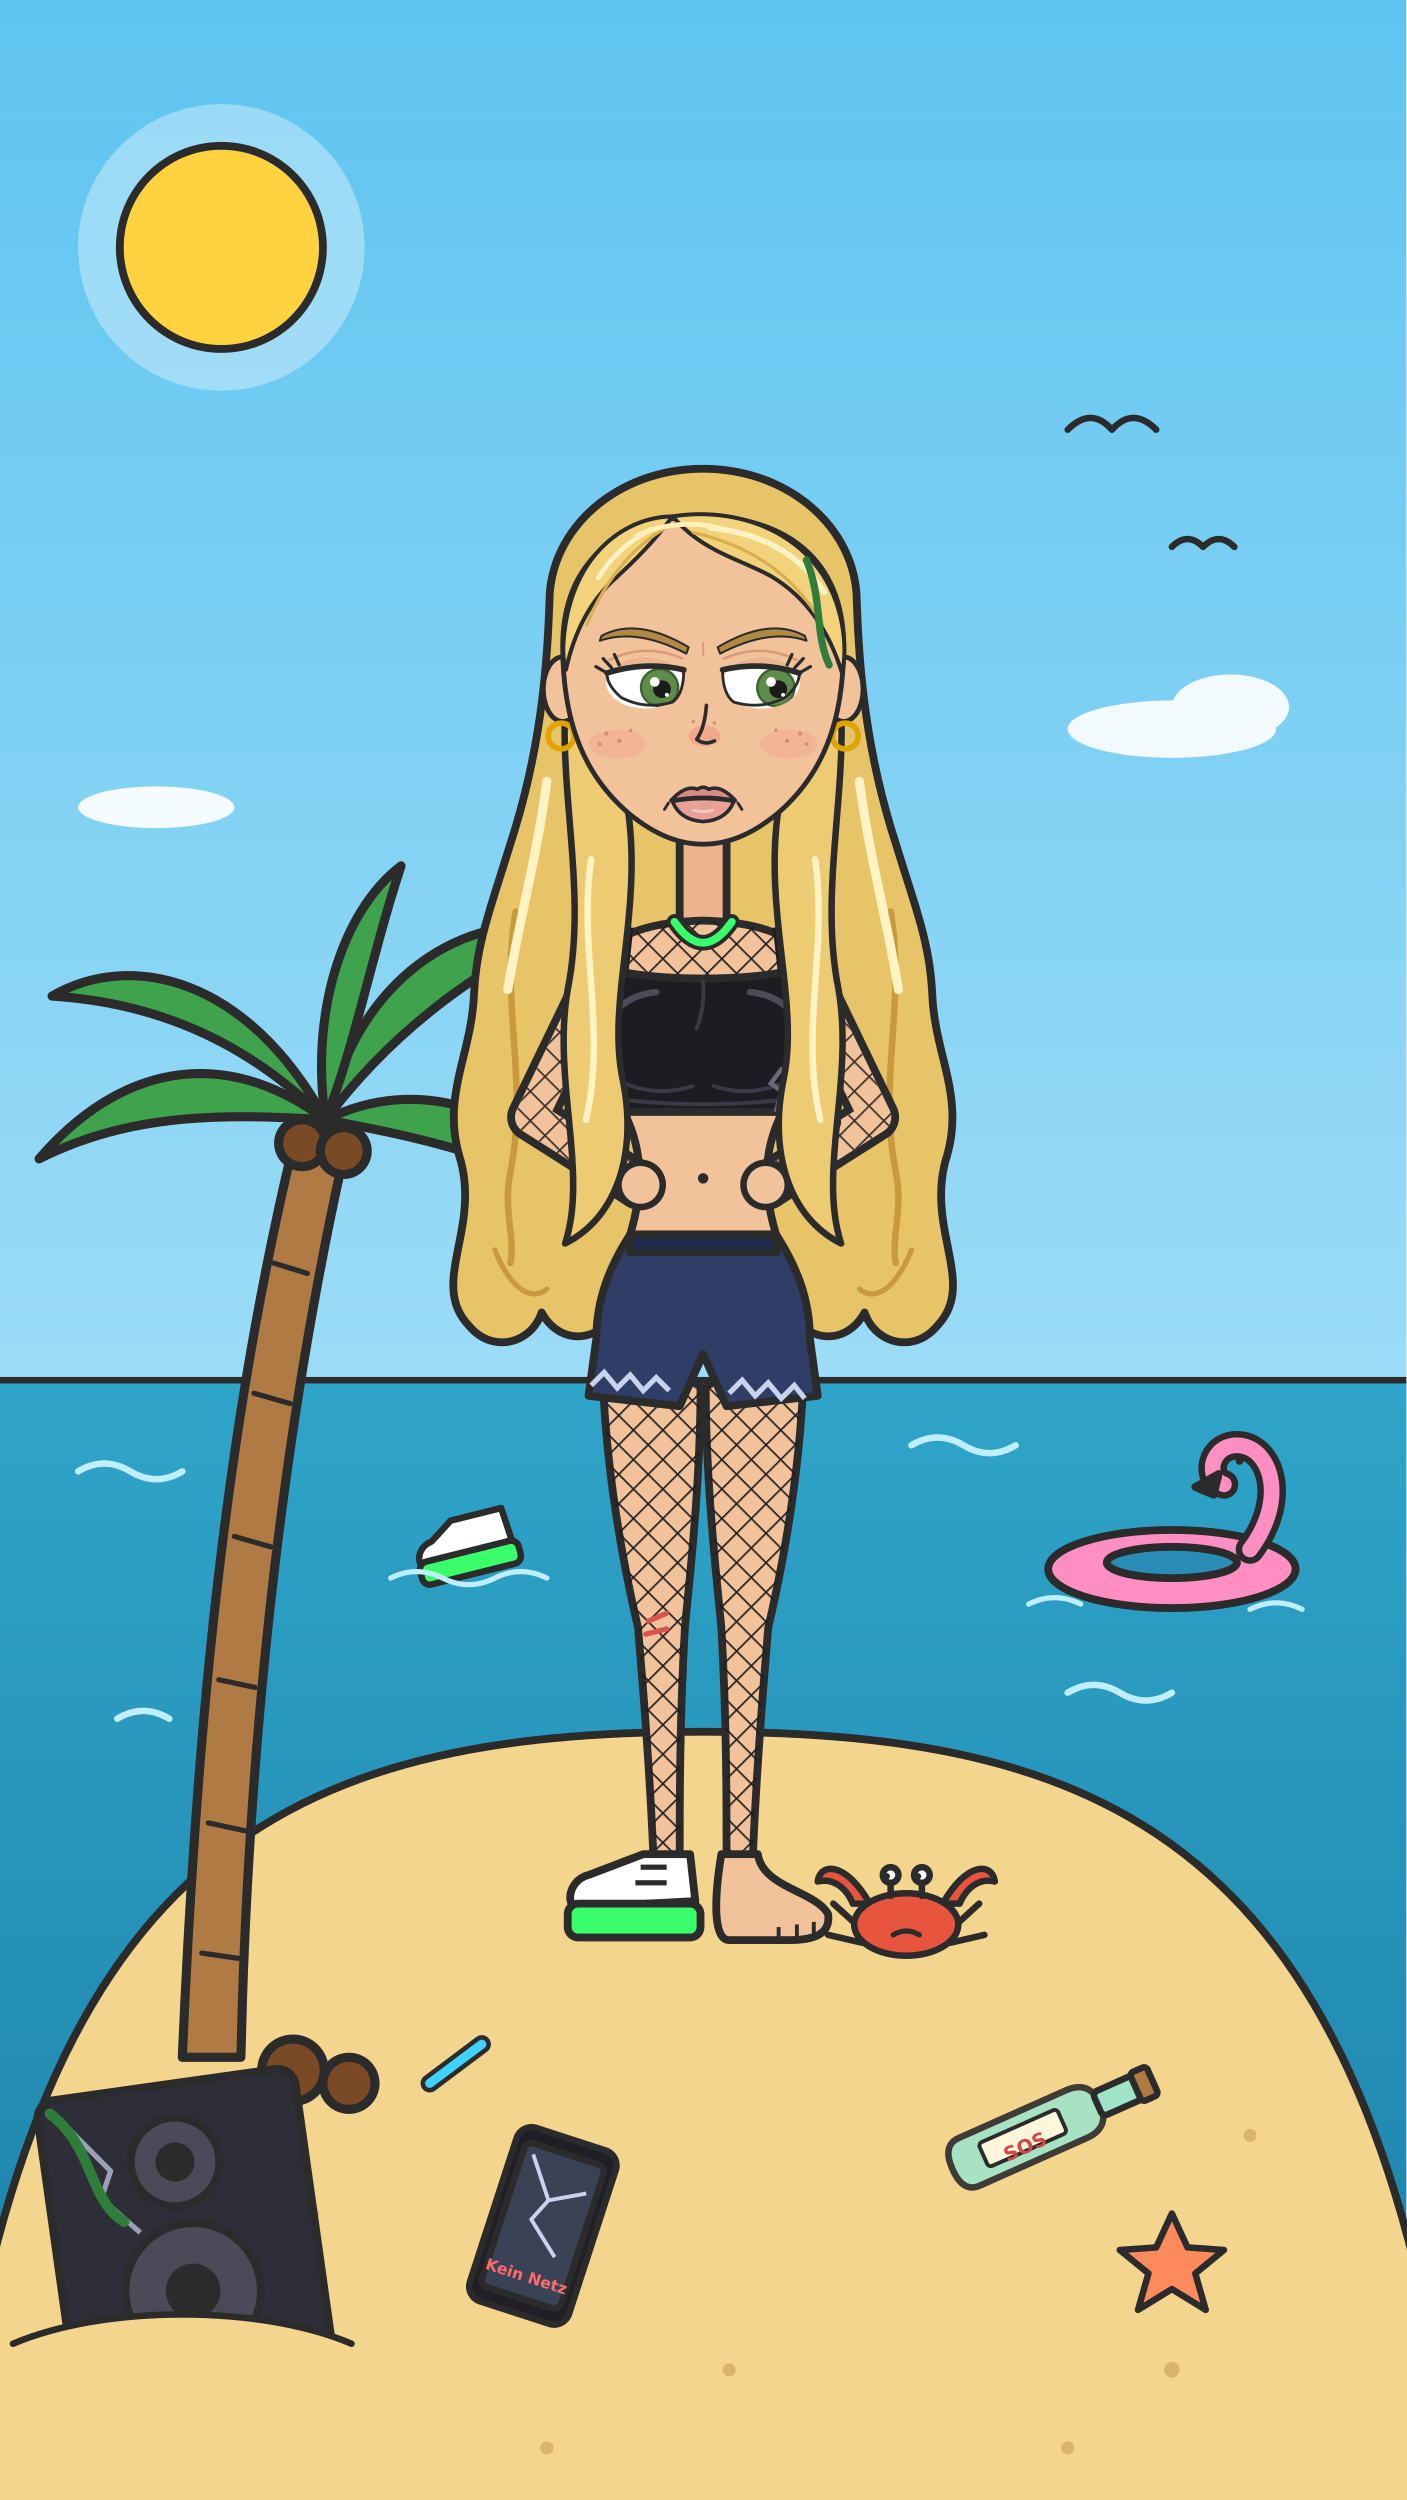
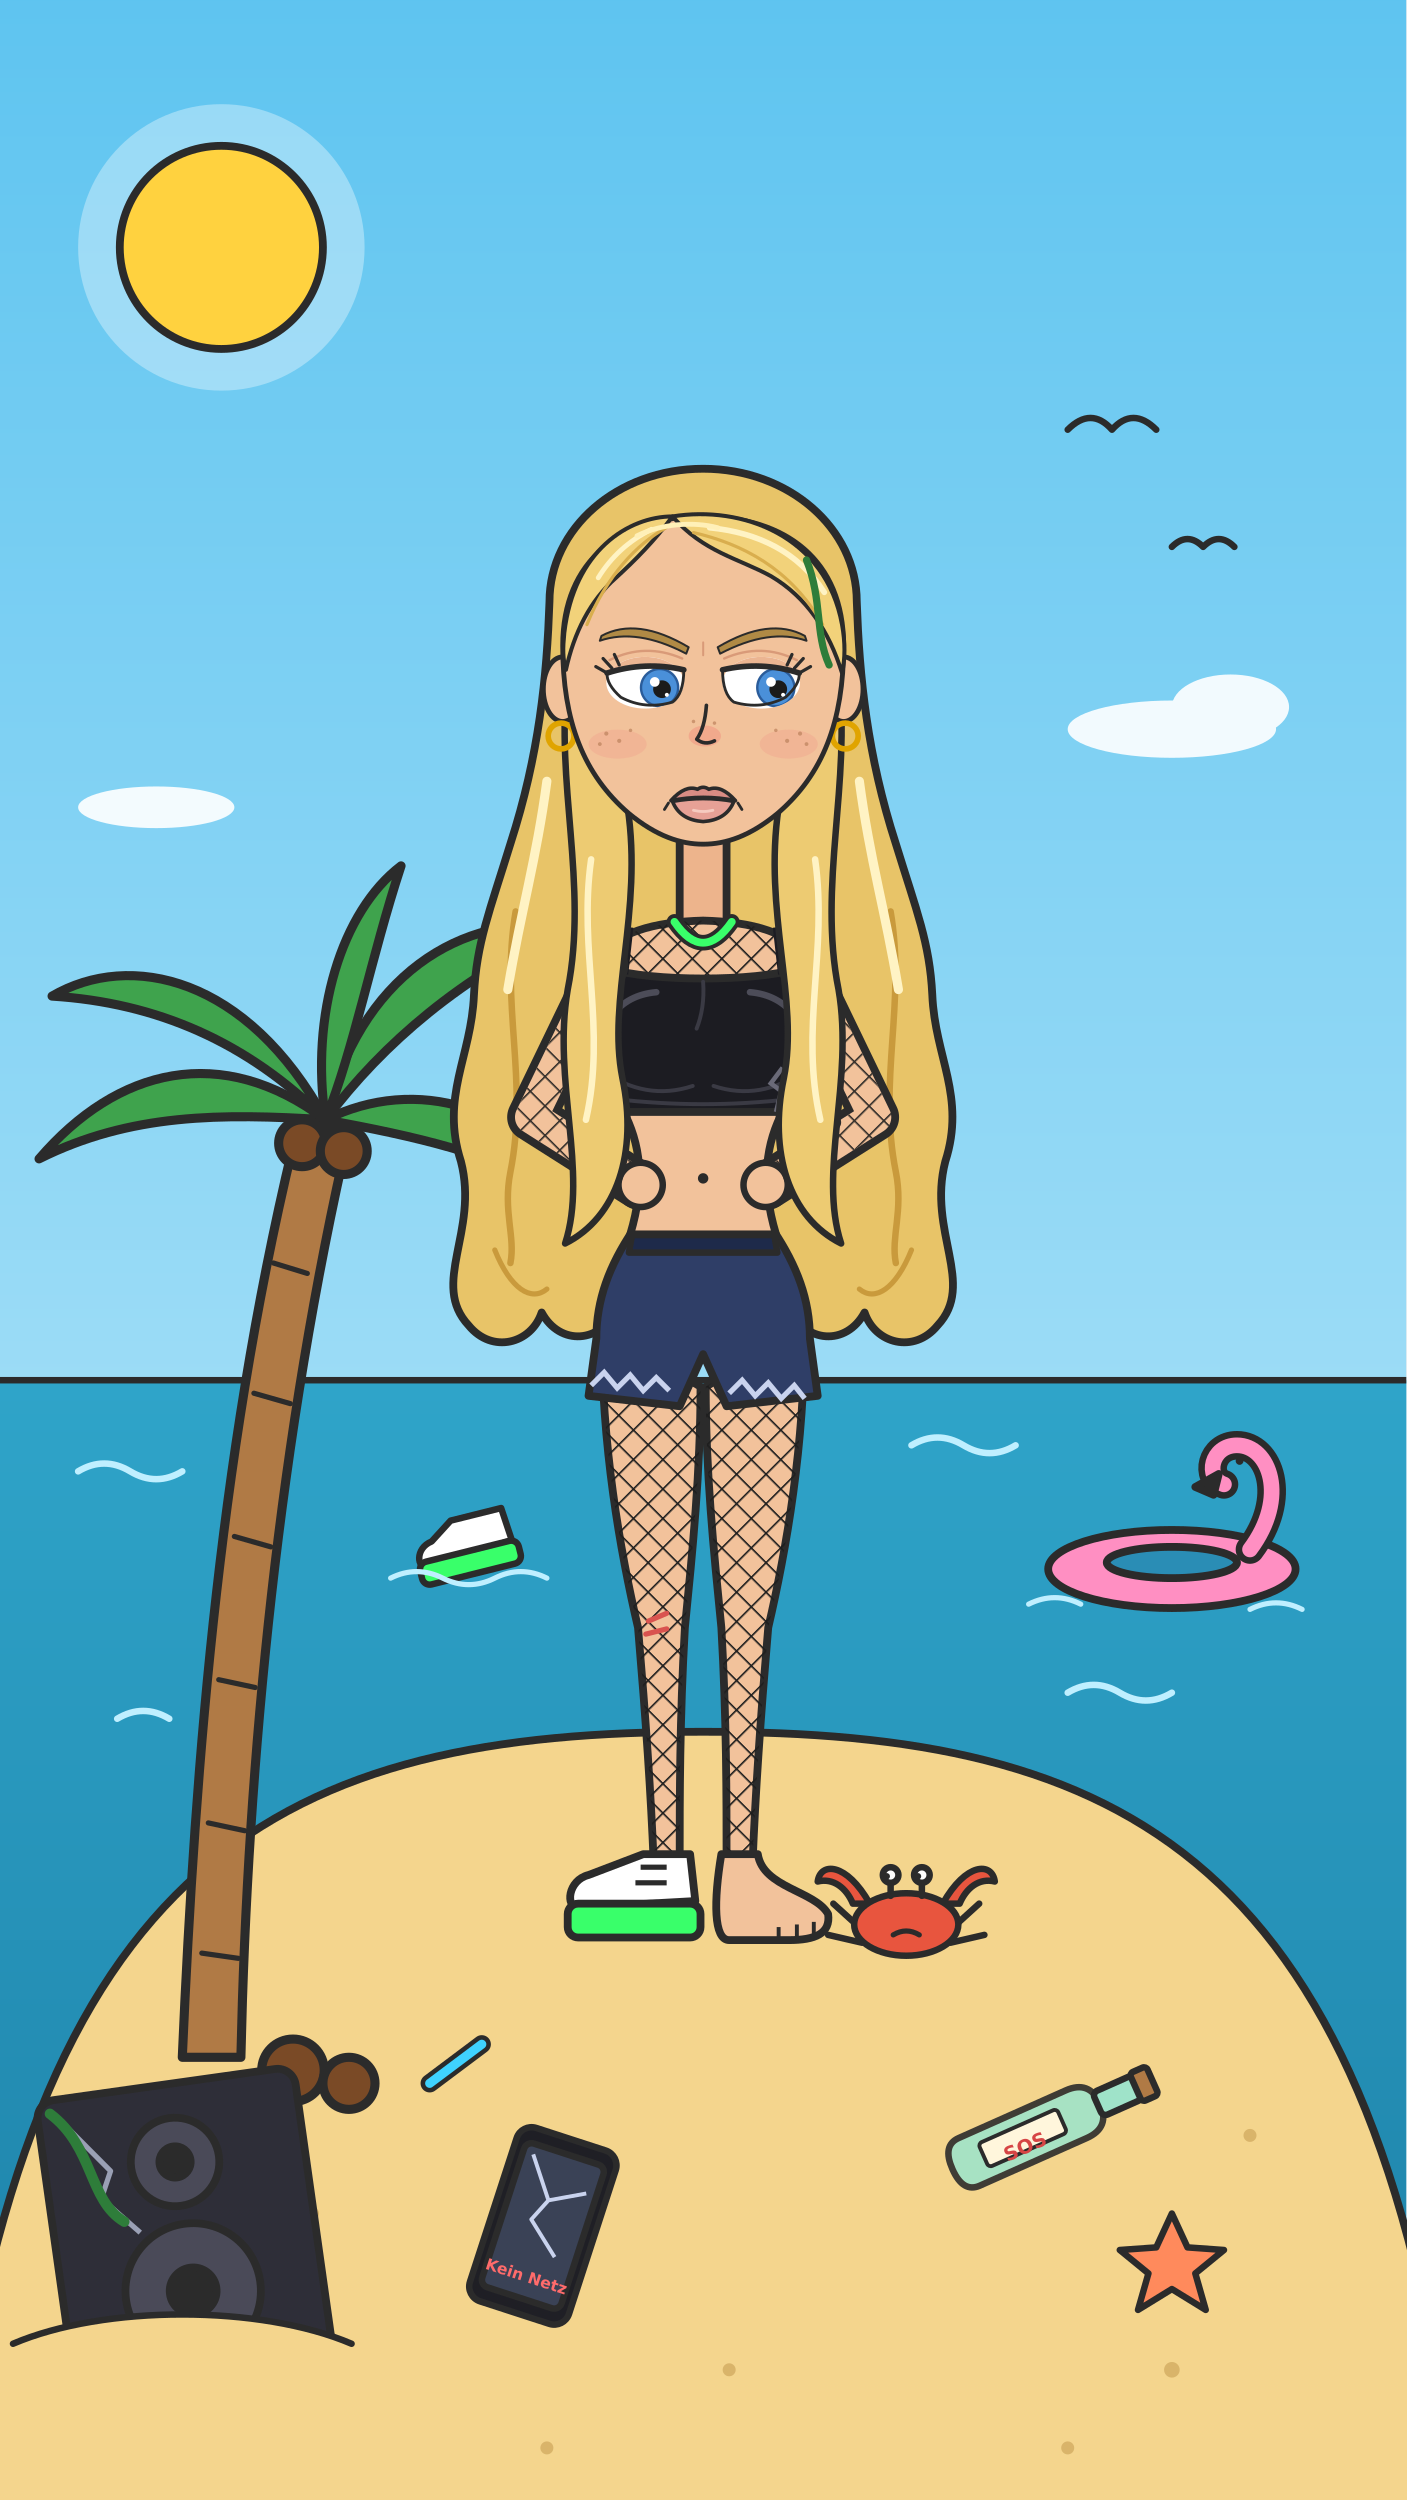
<svg xmlns="http://www.w3.org/2000/svg" viewBox="0 0 1080 1920" width="1080" height="1920">
  <defs>
    <clipPath id="eyeL">
      <ellipse cx="440" cy="482" rx="48" ry="32" />
    </clipPath>
    <clipPath id="eyeR">
      <ellipse cx="584" cy="482" rx="48" ry="32" />
    </clipPath>
    <radialGradient id="bg" cx="50%" cy="45%" r="60%">
      <stop offset="0" stop-color="#9ED9D2" />
      <stop offset="1" stop-color="#5FB3AA" />
    </radialGradient>
  </defs>
  <defs>
    <linearGradient id="sky" x1="0" y1="0" x2="0" y2="1">
      <stop offset="0" stop-color="#5EC4F0" />
      <stop offset="1" stop-color="#CDEFFB" />
    </linearGradient>
    <linearGradient id="sea" x1="0" y1="0" x2="0" y2="1">
      <stop offset="0" stop-color="#2FA4C9" />
      <stop offset="1" stop-color="#1C7FA6" />
    </linearGradient>
    <pattern id="net" width="16" height="16" patternUnits="userSpaceOnUse" patternTransform="rotate(45)">
      <path d="M0 0 H16 M0 0 V16" stroke="#1E1E1E" stroke-width="2.5" />
    </pattern>
  </defs>
  <rect width="1080" height="1920" fill="url(#sky)" />
  <circle cx="170" cy="190" r="110" fill="#FFFFFF" opacity="0.35" />
  <circle cx="170" cy="190" r="78" fill="#FFD23F" stroke="#2B2B2B" stroke-width="6" />
  <g fill="#FFFFFF" opacity="0.9">
    <ellipse cx="900" cy="560" rx="80" ry="22" />
    <ellipse cx="945" cy="543" rx="45" ry="25" />
    <ellipse cx="120" cy="620" rx="60" ry="16" />
  </g>
  <g fill="none" stroke="#2B2B2B" stroke-width="5" stroke-linecap="round" stroke-linejoin="round">
    <path d="M820 330 q18 -18 34 0 q16 -18 34 0" />
    <path d="M900 420 q12 -12 24 0 q12 -12 24 0" />
  </g>
  <rect x="0" y="1060" width="1080" height="860" fill="url(#sea)" />
  <path d="M0 1060 H1080" stroke="#2B2B2B" stroke-width="5" />
  <g fill="none" stroke="#BFEFFF" stroke-width="5" stroke-linecap="round">
    <path d="M60 1130 q20 -12 40 0 q20 12 40 0" />
    <path d="M700 1110 q20 -12 40 0 q20 12 40 0" />
    <path d="M820 1300 q20 -12 40 0 q20 12 40 0" />
    <path d="M90 1320 q20 -12 40 0" />
  </g>
  <g stroke="#2B2B2B" stroke-width="6" stroke-linejoin="round" stroke-linecap="round">
    <ellipse cx="900" cy="1205" rx="95" ry="30" fill="#FF8FC2" />
    <ellipse cx="900" cy="1200" rx="50" ry="12" fill="#2A8DB5" />
    <path d="M960 1190 C990 1150 975 1110 950 1110 C930 1110 925 1135 940 1140" fill="none" stroke="#2B2B2B" stroke-width="22" />
    <path d="M960 1190 C990 1150 975 1110 950 1110 C930 1110 925 1135 940 1140" fill="none" stroke="#FF8FC2" stroke-width="12" />
    <path d="M936 1132 l-18 10 l14 6 z" fill="#2B2B2B" />
    <circle cx="952" cy="1122" r="3" fill="#2B2B2B" stroke="none" />
  </g>
  <path d="M790 1232 q20 -10 40 0 M960 1236 q20 -10 40 0" fill="none" stroke="#BFEFFF" stroke-width="4" stroke-linecap="round" />
  <g transform="translate(120 0) rotate(-14 260 1180)" stroke="#2B2B2B" stroke-width="5" stroke-linejoin="round">
    <path d="M230 1160 L270 1160 L272 1186 L204 1190 C196 1190 198 1174 212 1172 Z" fill="#FFFFFF" />
    <rect x="198" y="1186" width="78" height="18" rx="6" fill="#39FF6A" />
  </g>
  <path d="M300 1212 q20 -10 40 0 q20 10 40 0 q20 -10 40 0" fill="none" stroke="#BFEFFF" stroke-width="4" stroke-linecap="round" />
  <path d="M-40 1930 C20 1420 220 1330 540 1330 C860 1330 1060 1420 1120 1930 Z" fill="#F4D58D" stroke="#2B2B2B" stroke-width="6" />
  <g fill="#D9B46A">
    <circle cx="160" cy="1800" r="6" />
    <circle cx="240" cy="1700" r="5" />
    <circle cx="900" cy="1820" r="6" />
    <circle cx="820" cy="1880" r="5" />
    <circle cx="960" cy="1640" r="5" />
    <circle cx="420" cy="1880" r="5" />
    <circle cx="560" cy="1820" r="5" />
  </g>
  <g stroke="#2B2B2B" stroke-width="7" stroke-linejoin="round" stroke-linecap="round">
    <path d="M140 1580 C150 1350 170 1100 230 860 L268 870 C215 1100 190 1350 185 1580 Z" fill="#B07A45" />
    <path d="M155 1500 l28 4 M160 1400 l28 6 M168 1290 l28 6 M180 1180 l28 8 M195 1070 l28 8 M210 970 l26 8" fill="none" stroke-width="4" />
    <g fill="#3FA34D">
      <path d="M250 860 C170 800 90 820 30 890 C100 855 170 855 250 860 Z" />
      <path d="M250 860 C190 750 100 730 40 765 C120 770 190 800 250 860 Z" />
      <path d="M250 860 C275 750 355 700 435 712 C355 750 295 800 250 860 Z" />
      <path d="M250 860 C320 825 400 850 445 920 C375 885 320 873 250 860 Z" />
      <path d="M250 860 C238 780 262 700 308 665 C285 735 272 805 250 860 Z" />
    </g>
    <circle cx="232" cy="878" r="18" fill="#7A4A26" />
    <circle cx="264" cy="884" r="18" fill="#7A4A26" />
    <circle cx="225" cy="1590" r="24" fill="#7A4A26" />
    <circle cx="268" cy="1600" r="20" fill="#7A4A26" />
  </g>
  <g transform="rotate(-8 140 1700)" stroke="#2B2B2B" stroke-width="6" stroke-linejoin="round">
    <rect x="40" y="1600" width="200" height="230" rx="14" fill="#2E2E38" />
    <circle cx="140" cy="1660" r="34" fill="#4A4A58" />
    <circle cx="140" cy="1660" r="12" fill="#2B2B2B" />
    <circle cx="140" cy="1760" r="52" fill="#4A4A58" />
    <circle cx="140" cy="1760" r="18" fill="#2B2B2B" />
    <path d="M60 1620 l30 40 l-10 20 l26 30" fill="none" stroke="#9AA0B5" stroke-width="4" />
    <path d="M50 1610 C80 1640 70 1680 95 1700" fill="none" stroke="#2E7D3A" stroke-width="8" stroke-linecap="round" />
  </g>
  <path d="M10 1800 C80 1770 200 1770 270 1800 L270 1860 L10 1860 Z" fill="#F4D58D" />
  <path d="M10 1800 C80 1770 200 1770 270 1800" fill="none" stroke="#2B2B2B" stroke-width="5" stroke-linecap="round" />
  <path d="M540 360 C606 360 658 406 658 462 C660 520 666 580 688 648 C704 700 714 724 716 764 C718 812 742 842 726 892 C712 946 750 986 720 1018 C702 1040 672 1032 664 1008 C650 1034 618 1032 606 1004 L474 1004 C462 1032 430 1034 416 1008 C408 1032 378 1040 360 1018 C330 986 368 946 354 892 C338 842 362 812 364 764 C366 724 376 700 392 648 C414 580 420 520 422 462 C422 406 474 360 540 360 Z" fill="#E8C468" stroke="#2B2B2B" stroke-width="6" stroke-linejoin="round" />
  <g fill="none" stroke-linecap="round">
    <path d="M396 700 C384 770 406 830 392 900 C386 930 396 950 392 970" stroke="#C99A3C" stroke-width="5" />
    <path d="M684 700 C696 770 674 830 688 900 C694 930 684 950 688 970" stroke="#C99A3C" stroke-width="5" />
    <path d="M420 600 C412 660 400 700 390 760" stroke="#FFF3C4" stroke-width="7" />
    <path d="M660 600 C668 660 680 700 690 760" stroke="#FFF3C4" stroke-width="7" />
    <path d="M380 960 C392 990 408 1000 420 990 M700 960 C688 990 672 1000 660 990" stroke="#C99A3C" stroke-width="4" />
  </g>
  <g stroke="#2B2B2B" stroke-width="6" stroke-linejoin="round">
    <path d="M462 1020 C462 1110 476 1190 490 1250 C496 1320 500 1380 502 1430 L522 1430 C522 1380 522 1320 526 1250 C532 1190 538 1130 538 1065 Z" fill="#F2C29B" />
    <path d="M618 1020 C618 1110 604 1190 590 1250 C584 1320 580 1380 578 1430 L558 1430 C558 1380 558 1320 554 1250 C548 1190 542 1130 542 1065 Z" fill="#F2C29B" />
  </g>
  <path d="M462 1020 C462 1110 476 1190 490 1250 C496 1320 500 1380 502 1430 L522 1430 C522 1380 522 1320 526 1250 C532 1190 538 1130 538 1065 Z" fill="url(#net)" />
  <path d="M618 1020 C618 1110 604 1190 590 1250 C584 1320 580 1380 578 1430 L558 1430 C558 1380 558 1320 554 1250 C548 1190 542 1130 542 1065 Z" fill="url(#net)" />
  <path d="M498 1245 l14 -6 M496 1255 l16 -4" stroke="#D9534F" stroke-width="4" stroke-linecap="round" />
  <g transform="translate(0 -60)" stroke="#2B2B2B" stroke-width="6" stroke-linejoin="round">
    <path d="M494 1484 L530 1484 L534 1520 L444 1525 C434 1525 436 1504 452 1500 Z" fill="#FFFFFF" />
    <rect x="436" y="1522" width="102" height="26" rx="8" fill="#39FF6A" />
    <path d="M492 1494 l20 0 M488 1506 l24 0" fill="none" stroke-width="4" />
  </g>
  <g transform="translate(0 -60)" stroke="#2B2B2B" stroke-width="6" stroke-linejoin="round">
    <path d="M554 1484 L582 1484 C586 1510 626 1512 636 1530 C638 1545 626 1550 606 1550 L560 1550 C548 1550 548 1520 554 1484 Z" fill="#F2C29B" />
    <path d="M598 1550 v-10 M612 1550 v-12 M625 1548 v-12" fill="none" stroke-width="3" />
  </g>
  <path d="M486 945 L594 945 C612 972 622 998 622 1028 L628 1072 L558 1080 L540 1040 L522 1080 L452 1072 L458 1028 C458 998 468 972 486 945 Z" fill="#2F3E67" stroke="#2B2B2B" stroke-width="6" stroke-linejoin="round" />
  <path d="M454 1064 l10 -10 l10 12 l10 -10 l10 12 l10 -10 l10 10 M560 1070 l10 -10 l10 12 l10 -10 l10 12 l10 -10 l8 10" fill="none" stroke="#C9D3EE" stroke-width="4" />
  <path d="M486 945 L594 945 L597 962 L483 962 Z" fill="#1E2A4A" stroke="#2B2B2B" stroke-width="5" stroke-linejoin="round" />
  <path d="M478 852 L602 852 C588 878 584 908 596 948 L484 948 C496 908 492 878 478 852 Z" fill="#F2C29B" stroke="#2B2B2B" stroke-width="6" stroke-linejoin="round" />
  <circle cx="540" cy="905" r="4" fill="#2B2B2B" />
  <path d="M522 620 L522 715 L558 715 L558 620 Z" fill="#EDB48C" stroke="#2B2B2B" stroke-width="6" />
  <path d="M458 738 C472 716 502 708 540 707 C578 708 608 716 622 738 L614 790 L466 790 Z" fill="#F2C29B" stroke="#2B2B2B" stroke-width="6" stroke-linejoin="round" />
  <path d="M458 738 C472 716 502 708 540 707 C578 708 608 716 622 738 L614 790 L466 790 Z" fill="url(#net)" />
  <path d="M468 744 C500 754 580 754 612 744 C632 762 642 792 636 816 C632 836 622 848 612 854 L468 854 C458 848 448 836 444 816 C438 792 448 762 468 744 Z" fill="#1C1C22" stroke="#2B2B2B" stroke-width="6" stroke-linejoin="round" />
  <path d="M478 748 L482 712 M602 748 L598 712" stroke="#1C1C22" stroke-width="9" />
  <path d="M540 754 C541 768 539 780 535 790" fill="none" stroke="#3A3A44" stroke-width="3" stroke-linecap="round" />
  <path d="M462 822 Q496 846 532 834 M548 834 Q584 846 618 822" fill="none" stroke="#3A3A44" stroke-width="3" stroke-linecap="round" />
  <path d="M470 780 Q482 764 504 762 M610 780 Q598 764 576 762" fill="none" stroke="#4C4C58" stroke-width="5" stroke-linecap="round" />
  <path d="M472 844 Q540 852 608 844" fill="none" stroke="#3A3A44" stroke-width="3" />
  <path d="M596 854 l4 -16 l-8 -6 l9 -12" fill="none" stroke="#6A6A78" stroke-width="3.5" />
  <path d="M518 708 Q540 740 562 708" fill="none" stroke="#2B2B2B" stroke-width="12" stroke-linecap="round" />
  <path d="M518 708 Q540 740 562 708" fill="none" stroke="#39FF6A" stroke-width="6" stroke-linecap="round" />
  <path d="M464 742 L408 858 L490 910" fill="none" stroke="#2B2B2B" stroke-width="37" stroke-linecap="round" stroke-linejoin="round" />
  <path d="M464 742 L408 858 L490 910" fill="none" stroke="#F2C29B" stroke-width="25" stroke-linecap="round" stroke-linejoin="round" />
  <path d="M616 742 L672 858 L590 910" fill="none" stroke="#2B2B2B" stroke-width="37" stroke-linecap="round" stroke-linejoin="round" />
  <path d="M616 742 L672 858 L590 910" fill="none" stroke="#F2C29B" stroke-width="25" stroke-linecap="round" stroke-linejoin="round" />
  <path d="M464 742 L408 858 L490 910 M616 742 L672 858 L590 910" fill="none" stroke="url(#net)" stroke-width="25" stroke-linecap="round" stroke-linejoin="round" opacity="0.9" />
  <g stroke="#2B2B2B" stroke-width="5">
    <circle cx="492" cy="910" r="17" fill="#F2C29B" />
    <circle cx="588" cy="910" r="17" fill="#F2C29B" />
  </g>
  <g stroke-linecap="round">
    <path d="M456 878 l18 13" stroke="#2B2B2B" stroke-width="12" />
    <path d="M456 878 l18 13" stroke="#FF3FA4" stroke-width="6" />
    <path d="M624 878 l-18 13" stroke="#2B2B2B" stroke-width="12" />
    <path d="M624 878 l-18 13" stroke="#3FD2FF" stroke-width="6" />
    <path d="M640 862 l-18 13" stroke="#2B2B2B" stroke-width="12" />
    <path d="M640 862 l-18 13" stroke="#FFD23F" stroke-width="6" />
  </g>
  <g stroke="#2B2B2B" stroke-width="5" stroke-linejoin="round">
    <path d="M436 520 C426 600 452 680 436 760 C424 830 452 900 434 955 C474 935 490 885 478 828 C466 768 494 700 482 620 C478 580 476 545 470 520 Z" fill="#EDCB72" />
    <path d="M644 520 C654 600 628 680 644 760 C656 830 628 900 646 955 C606 935 590 885 602 828 C614 768 586 700 598 620 C602 580 604 545 610 520 Z" fill="#EDCB72" />
  </g>
  <g fill="none" stroke-linecap="round">
    <path d="M454 660 C444 730 466 790 450 860" stroke="#FFF3C4" stroke-width="5" />
    <path d="M626 660 C636 730 614 790 630 860" stroke="#FFF3C4" stroke-width="5" />
  </g>
  <g transform="translate(222.6 225.5) scale(0.62)">
    <g stroke="#2B2B2B" stroke-width="6">
      <ellipse cx="338" cy="490" rx="24" ry="40" fill="#F2C29B" />
      <ellipse cx="686" cy="490" rx="24" ry="40" fill="#F2C29B" />
      <circle cx="336" cy="548" r="16" fill="none" stroke="#E0A400" stroke-width="7" />
      <circle cx="688" cy="548" r="16" fill="none" stroke="#E0A400" stroke-width="7" />
    </g>
    <path d="M338 436 C338 330 410 276 512 276 C614 276 686 330 686 436 C686 530 660 596 604 644 C570 672 540 682 512 682 C484 682 454 672 420 644 C364 596 338 530 338 436 Z" fill="#F2C29B" stroke="#2B2B2B" stroke-width="6" stroke-linejoin="round" />
    <ellipse cx="406" cy="558" rx="36" ry="18" fill="#F09A88" opacity="0.32" />
    <ellipse cx="618" cy="558" rx="36" ry="18" fill="#F09A88" opacity="0.32" />
    <g fill="#C08560" opacity="0.75">
      <circle cx="392" cy="545" r="2.6" />
      <circle cx="408" cy="554" r="2.6" />
      <circle cx="384" cy="558" r="2.4" />
      <circle cx="422" cy="541" r="2.2" />
      <circle cx="632" cy="545" r="2.6" />
      <circle cx="616" cy="554" r="2.6" />
      <circle cx="640" cy="558" r="2.4" />
      <circle cx="602" cy="541" r="2.2" />
      <circle cx="500" cy="530" r="2.2" />
      <circle cx="526" cy="532" r="2.2" />
    </g>
    <g>
      <path d="M396 454 Q440 432 486 452" fill="none" stroke="#D99A78" stroke-width="3" stroke-linecap="round" />
      <path d="M538 452 Q584 432 628 454" fill="none" stroke="#D99A78" stroke-width="3" stroke-linecap="round" />
      <ellipse cx="440" cy="482" rx="48" ry="32" fill="#FFFFFF" />
      <g clip-path="url(#eyeL)">
-         <circle cx="458" cy="488" r="23" fill="#5E8C4A" />
-         <circle cx="458" cy="488" r="23" fill="none" stroke="#3E6230" stroke-width="3" />
+         <circle cx="458" cy="488" r="23" fill="#4A90D9" />
+         <circle cx="458" cy="488" r="23" fill="none" stroke="#2A5C9A" stroke-width="3" />
        <circle cx="461" cy="490" r="11" fill="#1B1B1B" />
        <circle cx="452" cy="481" r="6" fill="#FFFFFF" />
        <circle cx="467" cy="497" r="2.5" fill="#FFFFFF" />
        <path d="M386 440 L494 440 L494 466 Q440 456 386 470 Z" fill="#EBB592" />
      </g>
      <path d="M393 470 Q440 455 488 466" fill="none" stroke="#2B2B2B" stroke-width="7" stroke-linecap="round" />
      <path d="M393 470 Q392 484 410 500 Q440 516 474 506 Q488 496 488 466" fill="none" stroke="#2B2B2B" stroke-width="3.5" stroke-linecap="round" />
      <path d="M393 470 l-14 -8 M399 464 l-11 -12 M408 460 l-6 -13" fill="none" stroke="#2B2B2B" stroke-width="4" stroke-linecap="round" />
      <ellipse cx="584" cy="482" rx="48" ry="32" fill="#FFFFFF" />
      <g clip-path="url(#eyeR)">
-         <circle cx="602" cy="488" r="23" fill="#5E8C4A" />
-         <circle cx="602" cy="488" r="23" fill="none" stroke="#3E6230" stroke-width="3" />
+         <circle cx="602" cy="488" r="23" fill="#4A90D9" />
+         <circle cx="602" cy="488" r="23" fill="none" stroke="#2A5C9A" stroke-width="3" />
        <circle cx="605" cy="490" r="11" fill="#1B1B1B" />
        <circle cx="596" cy="481" r="6" fill="#FFFFFF" />
        <circle cx="611" cy="497" r="2.5" fill="#FFFFFF" />
        <path d="M530 440 L638 440 L638 470 Q584 456 530 466 Z" fill="#EBB592" />
      </g>
      <path d="M536 466 Q584 455 631 470" fill="none" stroke="#2B2B2B" stroke-width="7" stroke-linecap="round" />
      <path d="M536 466 Q536 496 550 506 Q584 516 614 500 Q632 484 631 470" fill="none" stroke="#2B2B2B" stroke-width="3.5" stroke-linecap="round" />
      <path d="M631 470 l14 -8 M625 464 l11 -12 M616 460 l6 -13" fill="none" stroke="#2B2B2B" stroke-width="4" stroke-linecap="round" />
    </g>
    <g id="brows" fill="#B08A45" stroke="#2B2B2B" stroke-width="2.5" stroke-linejoin="round">
      <path d="M386 424 Q430 400 494 438 L491 446 Q430 414 384 430 Z" />
      <path d="M638 424 Q594 400 530 438 L533 446 Q594 414 640 430 Z" />
    </g>
    <path d="M512 432 L512 448" fill="none" stroke="#D99A78" stroke-width="2.5" stroke-linecap="round" />
    <path d="M474 276 C420 276 352 318 340 420 C338 440 338 452 342 466 C352 420 372 380 404 352 C428 330 452 306 474 276 Z" fill="#F2D27A" stroke="#2B2B2B" stroke-width="5" stroke-linejoin="round" />
    <path d="M474 276 C560 262 664 300 684 410 C688 432 688 452 684 470 C668 418 640 376 596 350 C556 328 512 320 474 276 Z" fill="#F2D27A" stroke="#2B2B2B" stroke-width="5" stroke-linejoin="round" />
    <g fill="none" stroke-linecap="round">
      <path d="M466 290 C430 310 392 350 368 410" stroke="#D9AE4E" stroke-width="4" />
      <path d="M500 296 C560 310 620 340 660 410" stroke="#D9AE4E" stroke-width="4" />
      <path d="M520 290 C580 296 630 320 662 370" stroke="#FFF3C4" stroke-width="7" />
      <path d="M448 292 C420 306 398 326 382 352" stroke="#FFF3C4" stroke-width="6" />
    </g>
    <path d="M430 300 C460 285 500 282 530 290" fill="none" stroke="#FFF0B8" stroke-width="6" stroke-linecap="round" />
    <ellipse cx="514" cy="548" rx="20" ry="13" fill="#F08A7A" opacity="0.45" />
    <path d="M516 510 Q514 538 504 552 Q514 560 526 554" fill="none" stroke="#2B2B2B" stroke-width="4.5" stroke-linecap="round" stroke-linejoin="round" />
    <path d="M472 628 Q490 608 505 614 Q512 609 519 614 Q534 608 552 628 Q512 620 472 628 Z" fill="#D98C84" stroke="#2B2B2B" stroke-width="4.5" stroke-linejoin="round" />
    <path d="M474 629 Q512 622 550 629 Q541 652 512 654 Q483 652 474 629 Z" fill="#E7A196" stroke="#2B2B2B" stroke-width="4.5" stroke-linejoin="round" />
    <path d="M500 640 Q512 643 524 640" fill="none" stroke="#F6CBC0" stroke-width="3.5" stroke-linecap="round" />
    <path d="M469 631 l-5 8 M555 631 l5 8" stroke="#2B2B2B" stroke-width="3.5" stroke-linecap="round" />
    <path d="M640 330 C660 380 650 420 668 460" fill="none" stroke="#2E7D3A" stroke-width="9" stroke-linecap="round" />
  </g>
  <g transform="rotate(-24 790 1640)" stroke="#2B2B2B" stroke-width="5" stroke-linejoin="round">
    <path d="M740 1620 h90 q20 0 20 20 q0 20 -20 20 h-90 q-14 0 -14 -20 q0 -20 14 -20 z" fill="#9FE3C9" opacity="0.9" />
    <rect x="848" y="1630" width="34" height="20" rx="4" fill="#9FE3C9" />
    <rect x="880" y="1628" width="14" height="24" rx="3" fill="#B07A45" />
    <rect x="752" y="1630" width="66" height="20" rx="3" fill="#FFF6DC" stroke-width="3" />
  </g>
  <text x="784" y="1652" text-anchor="middle" transform="rotate(-24 790 1640)" font-family="'Arial Black', 'DejaVu Sans', sans-serif" font-weight="900" font-size="15" fill="#D64545">SOS</text>
  <g transform="rotate(18 420 1700)" stroke="#2B2B2B" stroke-width="5" stroke-linejoin="round">
    <rect x="380" y="1640" width="80" height="140" rx="12" fill="#1F1F25" />
    <rect x="388" y="1652" width="64" height="116" rx="6" fill="#3A4256" />
    <path d="M396 1660 l22 30 l-8 18 l26 22 M418 1690 l26 -14" fill="none" stroke="#C9D3EE" stroke-width="3" />
  </g>
  <text x="420" y="1755" text-anchor="middle" transform="rotate(18 420 1700)" font-family="'DejaVu Sans', Arial, sans-serif" font-weight="700" font-size="12" fill="#FF6B6B">Kein Netz</text>
  <path d="M330 1600 l40 -30" stroke="#2B2B2B" stroke-width="14" stroke-linecap="round" />
  <path d="M330 1600 l40 -30" stroke="#3FD2FF" stroke-width="7" stroke-linecap="round" />
  <path d="M900 1700 l12 26 l28 2 l-22 18 l8 28 l-26 -16 l-26 16 l8 -28 l-22 -18 l28 -2 z" fill="#FF8A5C" stroke="#2B2B2B" stroke-width="5" stroke-linejoin="round" />
  <g transform="translate(400 630)" stroke="#2B2B2B" stroke-width="5" stroke-linejoin="round" stroke-linecap="round">
    <path d="M262 852 l-22 -20 M262 862 l-26 -6 M330 852 l22 -20 M330 862 l26 -6" fill="none" />
    <path d="M268 832 C250 800 230 800 228 815 C240 812 250 820 255 832 Z" fill="#E8553E" />
    <path d="M324 832 C342 800 362 800 364 815 C352 812 342 820 337 832 Z" fill="#E8553E" />
    <ellipse cx="296" cy="848" rx="40" ry="24" fill="#E8553E" />
    <path d="M284 826 v-14 M308 826 v-14" fill="none" />
    <circle cx="284" cy="810" r="6" fill="#FFFFFF" />
    <circle cx="308" cy="810" r="6" fill="#FFFFFF" />
    <circle cx="281" cy="811" r="2.5" fill="#2B2B2B" stroke="none" />
    <circle cx="305" cy="811" r="2.5" fill="#2B2B2B" stroke="none" />
    <path d="M286 856 q10 -6 20 0" fill="none" stroke-width="4" />
  </g>
</svg>
